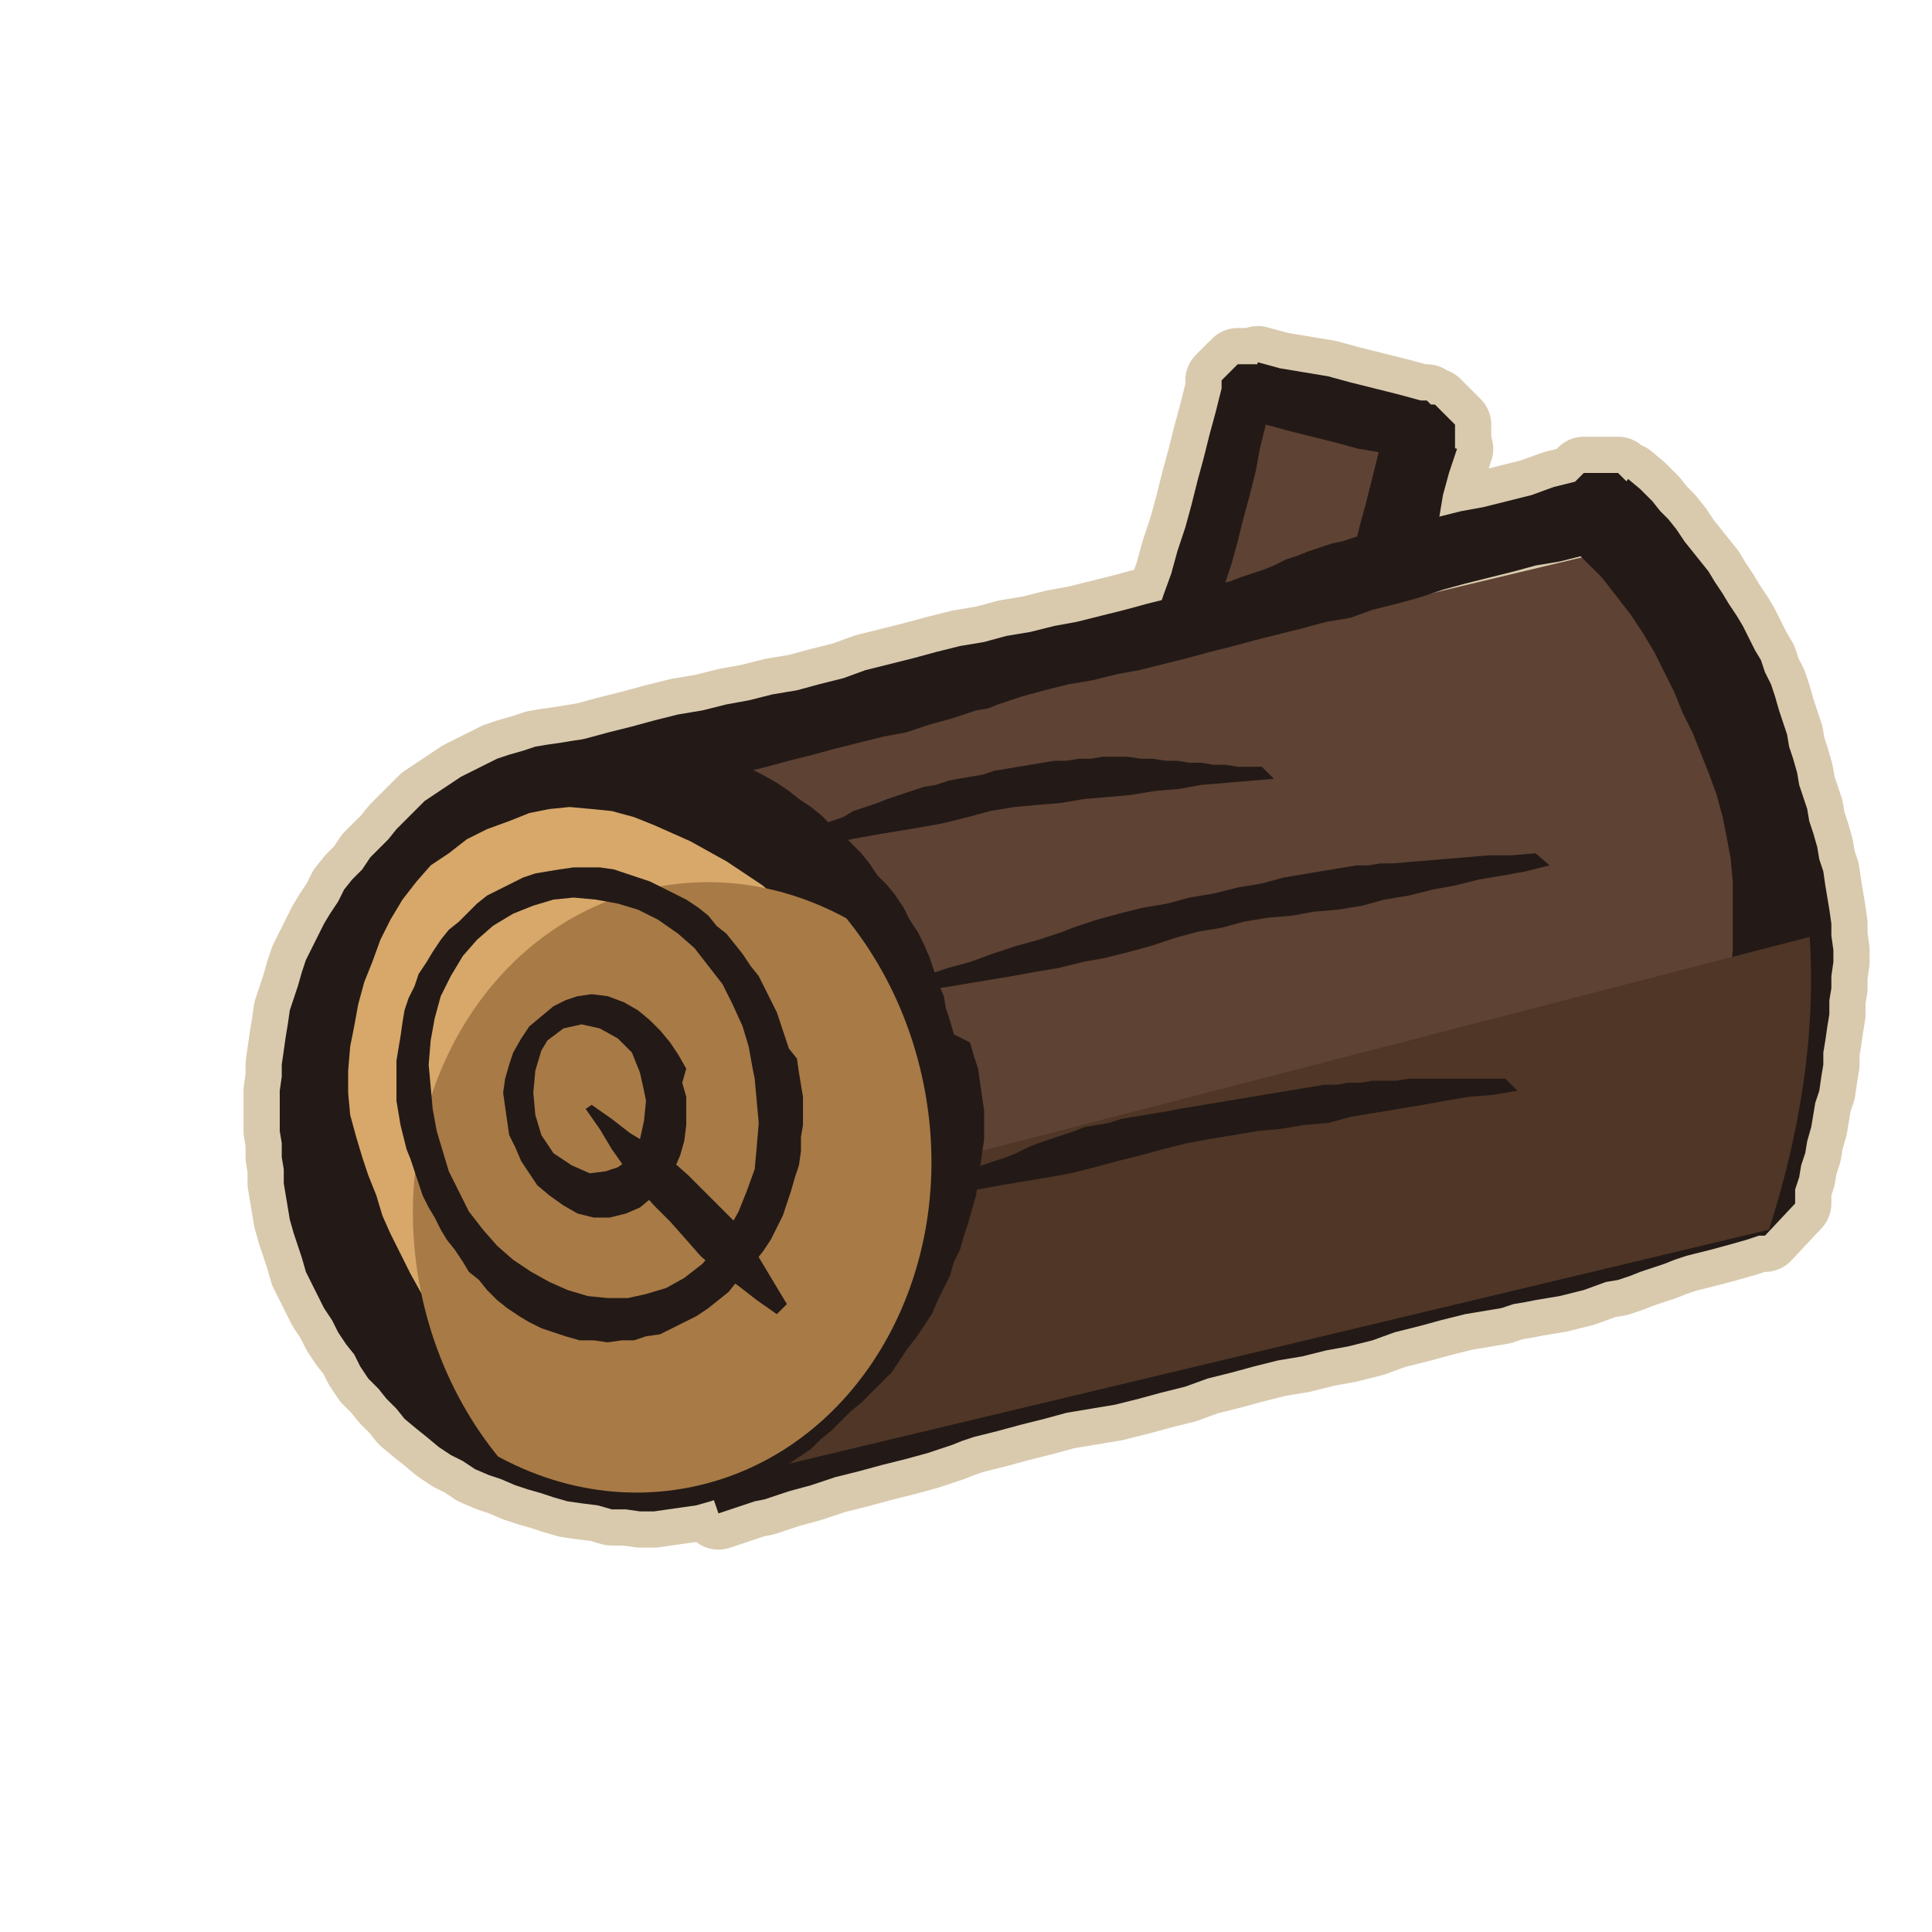
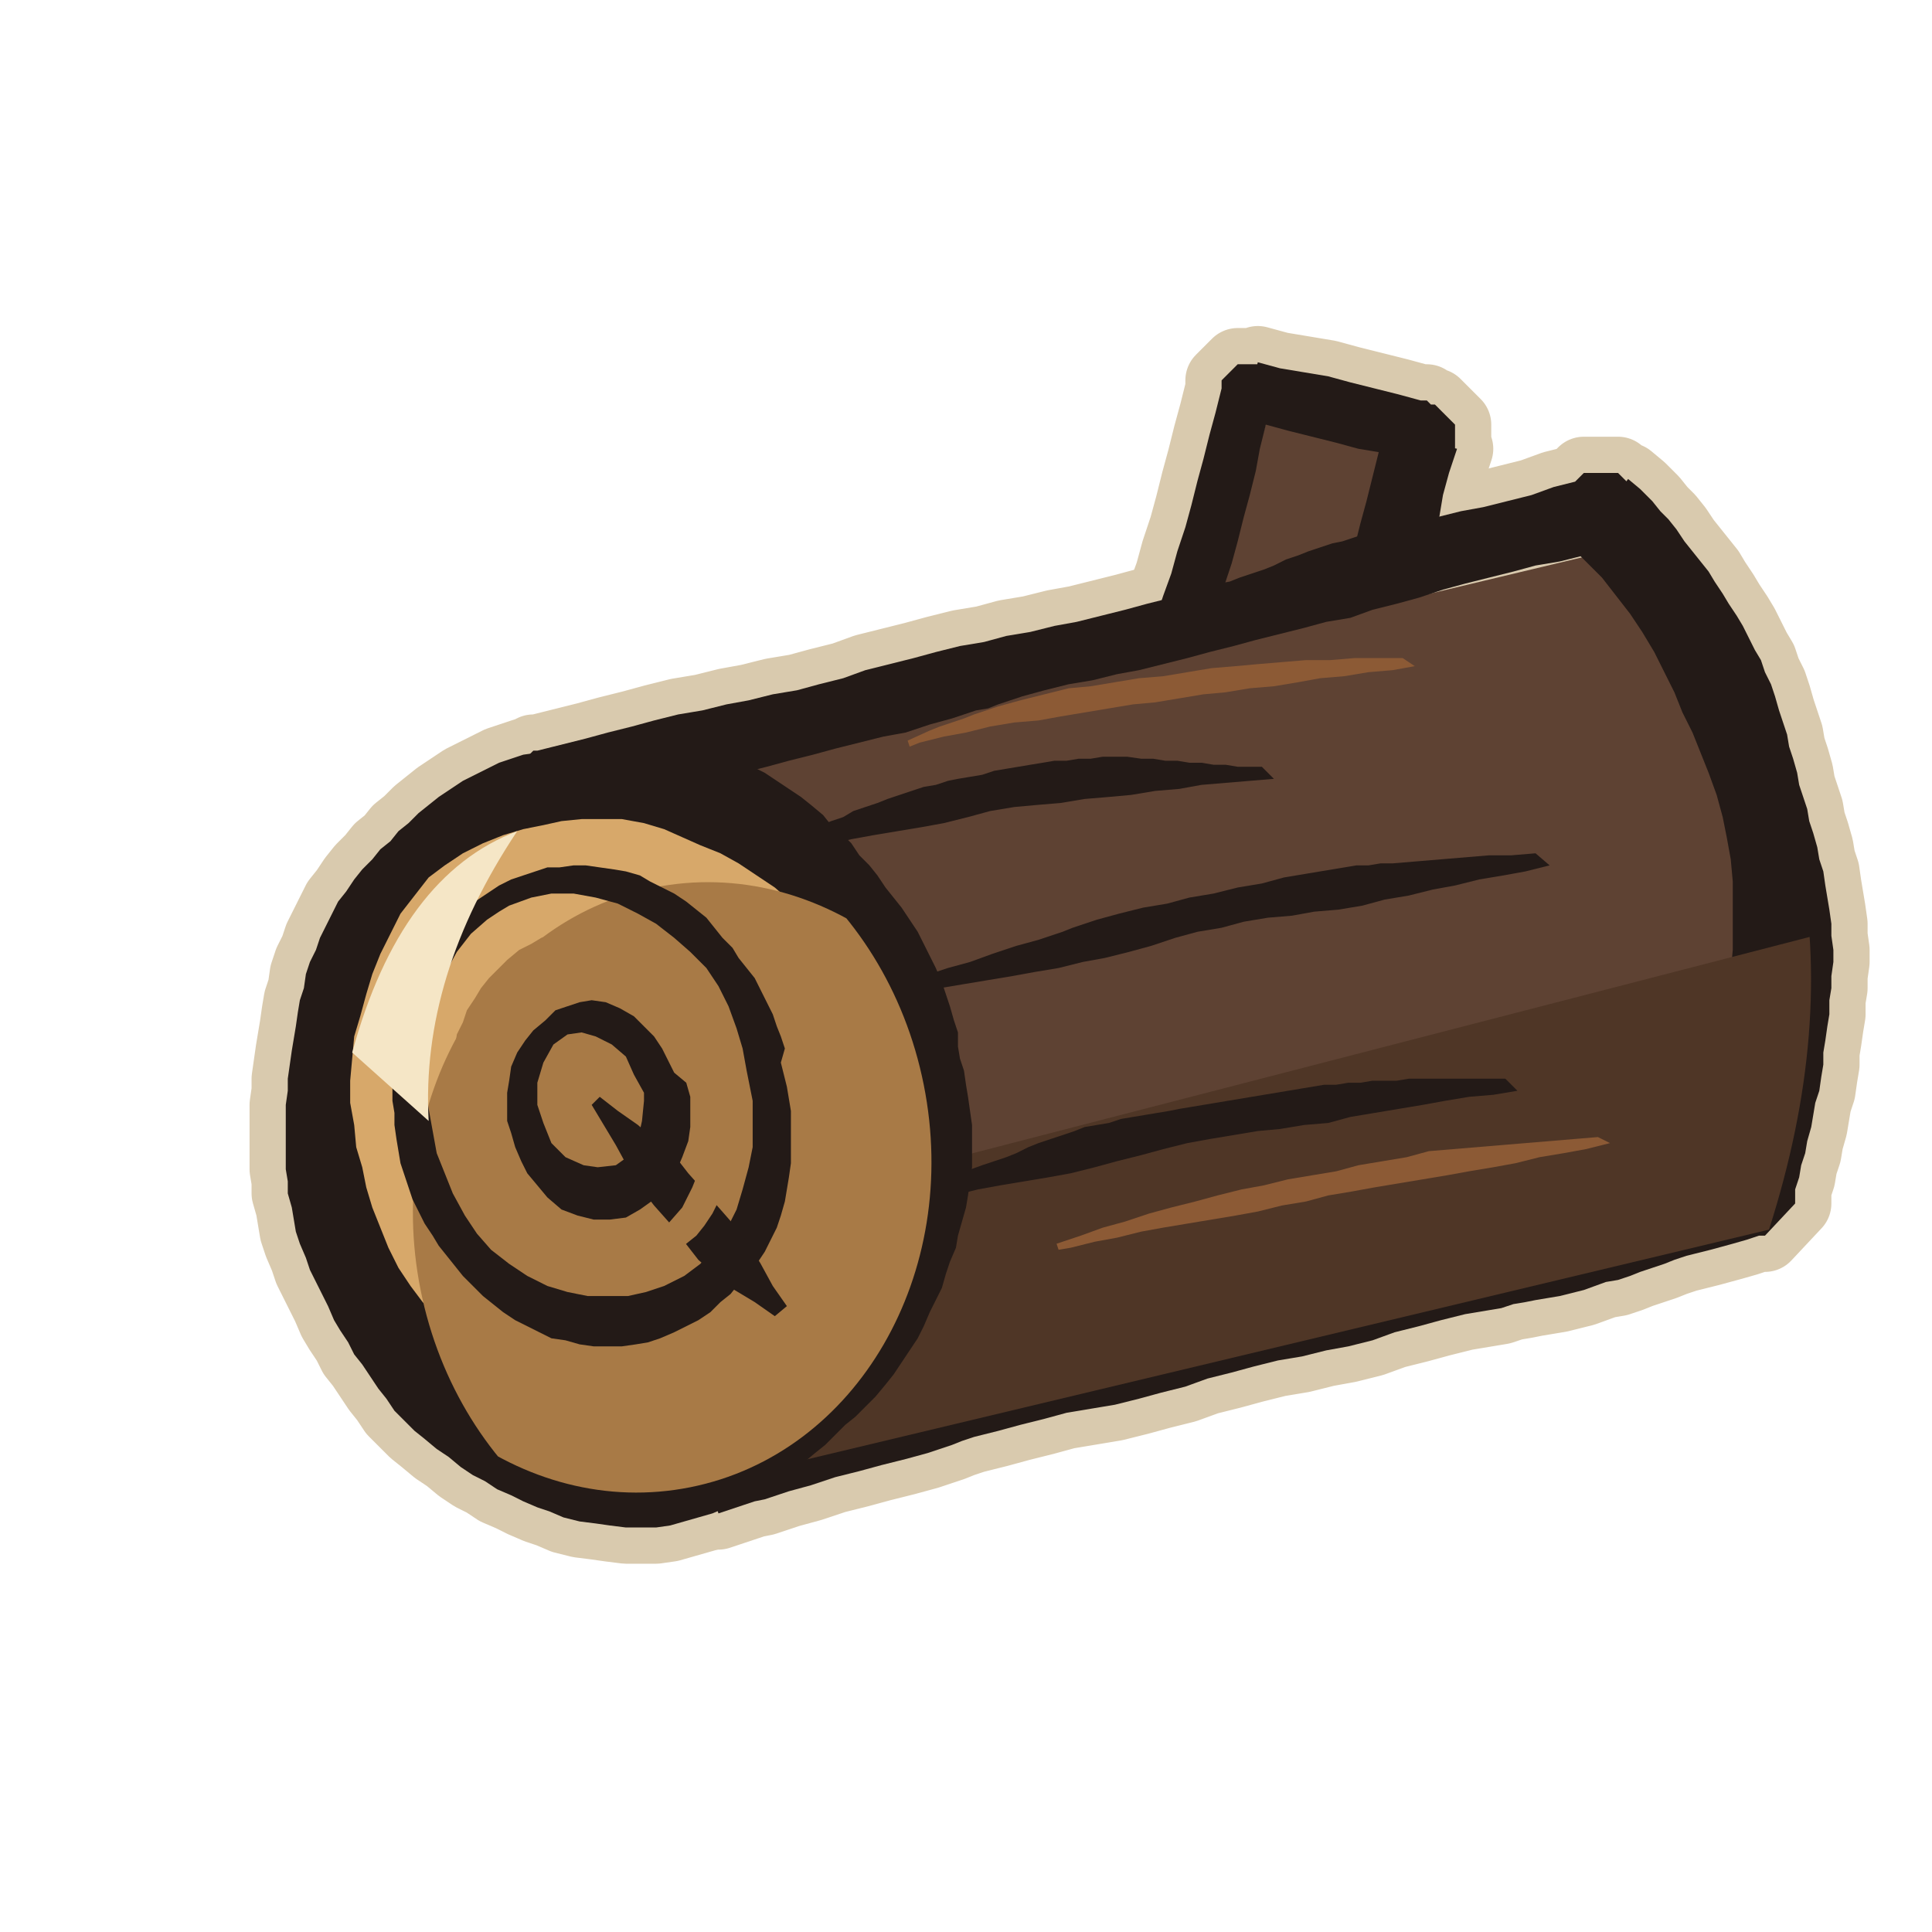
<svg xmlns="http://www.w3.org/2000/svg" viewBox="0 0 96 96">
  <defs>
    <clipPath id="v-buche-c-ecorce">
      <path transform="matrix(1 -0.2 0.2 1 -5.3 11.1)" d="M26 34 L80 32 Q90 48 80 66 L26 68 Z" fill="#5E4233" />
    </clipPath>
    <clipPath id="v-buche-c-bout">
      <ellipse transform="matrix(1 -0.2 0.2 1 -5.3 11.1)" cx="26" cy="51" rx="15" ry="17" fill="#D7A86A" />
    </clipPath>
  </defs>
  <use href="#v-buche-d" fill="none" stroke="#D9CAAE" stroke-width="3.6" stroke-linejoin="round" />
  <g id="v-buche-d">
    <path transform="matrix(1 -0.2 0.2 1 -5.3 11.1)" d="M58 34 L64 22 L72 26 L66 38 Z" fill="#5E4233" />
    <path fill="#231A17" d="M59.9 32.9L59.1 33.7L57.9 33.7L57.1 32.9L57.1 31.7L57.9 30.9L59.1 30.9L59.9 31.7ZM57.1 31.9L57.4 30.8L57.8 29.6L58.2 28.5L58.5 27.4L58.9 26.2L59.2 25.1L59.5 23.9L59.8 22.8L60.1 21.6L60.4 20.5L60.7 19.3L63.1 19.9L62.9 21.1L62.6 22.3L62.4 23.4L62.1 24.6L61.8 25.7L61.5 26.9L61.2 28L60.8 29.2L60.5 30.3L60.2 31.5L60 32.7ZM62.9 20.1L62.3 20.7L61.4 20.7L60.8 20.1L60.8 19.3L61.4 18.7L62.2 18.7L62.8 19.3ZM61.3 18.7L62.7 20.4L62.4 20.6ZM63.4 20L62.7 20.8L61.5 20.8L60.7 20L60.7 18.9L61.5 18.1L62.6 18.1L63.4 18.9ZM62.5 18L63.6 18.3L64.8 18.5L66 18.7L67.1 19L68.3 19.3L69.5 19.6L70.6 19.9L69.9 22.8L68.7 22.5L67.5 22.3L66.4 22L65.2 21.7L64 21.4L62.9 21.1L61.7 20.9ZM71.8 22L70.9 22.9L69.7 22.9L68.8 22L68.8 20.8L69.7 19.9L70.9 19.9L71.8 20.8ZM71.7 20.6L69.1 22.6L68.9 22.2ZM72.3 22.6L71.3 23.6L69.8 23.6L68.8 22.6L68.8 21.1L69.8 20.1L71.3 20.1L72.3 21.1ZM72.4 22.3L72 23.5L71.7 24.6L71.5 25.8L71.2 27L71 28.1L70.8 29.3L70.6 30.5L70.3 31.7L70.1 32.8L69.8 34L69.5 35.1L65.2 34L65.6 32.9L65.9 31.7L66.2 30.6L66.6 29.4L66.9 28.3L67.3 27.2L67.6 26L67.9 24.9L68.2 23.7L68.5 22.5L68.7 21.4ZM69.2 35.6L67.9 36.9L66.2 36.9L64.9 35.6L64.9 33.9L66.2 32.7L67.9 32.6L69.2 33.9ZM66.5 37L65.3 36.7L64.2 36.4L63 36L61.9 35.7L60.7 35.4L59.6 35L58.4 34.7L59.1 29.9L60.2 30.2L61.4 30.5L62.5 30.8L63.7 31.2L64.8 31.6L65.9 32L67.1 32.4L67.6 32.5Z" />
    <path transform="matrix(1 -0.2 0.2 1 -5.3 11.1)" d="M26 34 L80 32 Q90 48 80 66 L26 68 Z" fill="#5E4233" />
    <path fill="#231A17" d="M28.9 39.8L27.9 40.8L26.5 40.8L25.5 39.8L25.4 38.4L26.5 37.3L27.9 37.3L28.9 38.4ZM26.7 37.3L27.9 37L29.1 36.7L30.2 36.4L31.4 36.1L32.5 35.8L33.7 35.5L34.9 35.3L36.1 35L37.2 34.8L38.4 34.5L39.6 34.3L40.7 34L41.9 33.7L43 33.3L44.2 33L45.4 32.7L46.5 32.4L47.7 32.1L48.9 31.9L50 31.6L51.2 31.4L52.4 31.1L53.5 30.9L54.7 30.6L55.9 30.3L57 30L58.2 29.7L59.3 29.4L60.5 29L61.1 28.9L61.6 28.7L62.2 28.5L62.8 28.3L63.3 28.1L63.9 27.8L64.5 27.6L65 27.4L65.6 27.2L66.2 27L66.7 26.9L67.9 26.5L69.1 26.2L70.2 26L71.4 25.7L72.6 25.4L73.7 25.2L74.9 24.9L76.1 24.6L77.2 24.2L78.4 23.9L79.8 27.3L78.7 27.6L77.5 27.9L76.3 28.1L75.2 28.4L74 28.7L72.8 29L71.7 29.3L70.5 29.7L69.4 30L68.2 30.3L67.1 30.7L65.9 30.9L64.8 31.2L63.6 31.5L62.4 31.8L61.3 32.1L60.1 32.4L59 32.7L57.8 33L56.6 33.3L55.5 33.5L54.3 33.8L53.1 34L51.9 34.3L50.8 34.6L49.6 35L49.1 35.2L48.5 35.3L47.9 35.5L47.3 35.7L46.2 36L45 36.4L43.9 36.6L42.7 36.9L41.5 37.2L40.4 37.5L39.2 37.8L38.1 38.1L36.9 38.4L35.8 38.7L34.6 39L33.4 39.4L32.3 39.7L31.1 40L30 40.3L28.8 40.6L27.7 40.9ZM81.6 26.4L80.4 27.7L78.7 27.7L77.5 26.5L77.5 24.7L78.7 23.5L80.4 23.5L81.6 24.7ZM80.9 23.8L81.5 24.3L82.1 24.9L82.5 25.4L82.9 25.8L83.3 26.3L83.7 26.9L84.1 27.4L84.5 27.9L84.9 28.4L85.2 28.9L85.6 29.5L85.9 30L86.3 30.6L86.6 31.1L86.9 31.7L87.2 32.3L87.5 32.8L87.7 33.4L88 34L88.2 34.6L88.4 35.3L88.6 35.9L88.8 36.5L88.9 37.1L89.1 37.7L89.3 38.4L89.4 39L89.6 39.6L89.8 40.2L89.9 40.8L90.1 41.4L90.3 42.1L90.4 42.7L90.6 43.3L90.7 44L90.8 44.6L90.9 45.2L91 45.9L91 46.5L91.1 47.2L91.1 47.8L91 48.5L91 49.1L90.9 49.7L90.9 50.4L90.8 51L90.7 51.7L90.6 52.3L90.6 52.9L90.5 53.5L90.4 54.2L90.2 54.8L90.1 55.4L90 56L89.8 56.7L89.7 57.3L89.5 57.9L89.4 58.5L89.2 59.1L89 59.7L83.9 58.1L84.1 57L84.4 55.9L84.7 54.9L85 53.8L85.3 52.7L85.6 51.6L85.8 50.5L85.9 49.4L86 48.3L86.1 47.2L86.1 46.1L86.1 45L86.1 43.8L86 42.7L85.8 41.6L85.6 40.6L85.3 39.5L84.9 38.4L84.5 37.4L84.1 36.4L83.6 35.4L83.2 34.4L82.7 33.4L82.2 32.4L81.6 31.4L81 30.5L80.3 29.6L79.6 28.7L78.8 27.9L78.3 27.4ZM89.2 59.8L87.7 61.4L85.5 61.4L84 59.8L83.9 57.7L85.5 56.1L87.6 56.1L89.2 57.6ZM87.4 61.4L86.8 61.6L86.1 61.8L85 62.1L83.8 62.4L83.2 62.6L82.7 62.8L82.1 63L81.5 63.2L81 63.4L80.4 63.6L79.8 63.7L78.7 64.1L77.5 64.4L76.3 64.6L75.8 64.7L75.2 64.8L74.6 65L74 65.1L72.8 65.3L71.6 65.6L70.5 65.9L69.3 66.2L68.2 66.6L67 66.9L65.9 67.1L64.7 67.4L63.5 67.6L62.3 67.9L61.2 68.2L60 68.5L58.9 68.9L57.7 69.2L56.6 69.5L55.4 69.8L54.2 70L53 70.2L51.9 70.5L50.7 70.8L49.6 71.1L48.4 71.4L47.8 71.6L47.3 71.8L46.7 72L46.1 72.2L45 72.5L43.8 72.8L42.7 73.1L41.5 73.4L40.3 73.8L39.2 74.1L38.6 74.3L38 74.5L37.5 74.6L36.9 74.8L35.7 75.2L33.6 69.1L34.8 68.8L36 68.6L36.5 68.5L37.1 68.4L37.7 68.3L38.9 68L40.1 67.8L41.2 67.5L42.4 67.3L43.6 67.1L44.2 66.9L44.8 66.8L45.4 66.7L46 66.6L46.5 66.5L47.1 66.4L48.3 66.1L49.5 65.9L50.6 65.5L51.2 65.3L51.8 65.1L52.3 65L52.9 64.8L54.1 64.5L55.2 64.2L56.4 63.9L57 63.8L57.6 63.7L58.2 63.7L58.8 63.6L59.4 63.5L60 63.4L60.6 63.2L61.7 63L62.9 62.7L64 62.3L64.6 62.1L65.2 61.9L65.7 61.7L66.3 61.5L66.9 61.3L67.4 61.1L68 60.9L68.6 60.8L69.1 60.6L69.7 60.4L70.3 60.2L70.9 60L71.4 59.8L72 59.6L72.5 59.4L73.1 59.2L73.7 58.9L74.2 58.7L74.8 58.6L75.4 58.4L76.5 58L77.7 57.8L78.3 57.7L78.9 57.6L79.5 57.5L80.1 57.4L80.7 57.3L81.3 57.2L81.8 57L83 56.8L84.2 56.5L85.3 56.2L85.7 56ZM36.5 73.1L35.2 74.4L33.4 74.4L32.1 73.1L32.1 71.3L33.4 70L35.2 70L36.5 71.3ZM32.3 73.4L31.9 72.6L31.7 71.6L31.5 70.5L31.5 69.9L31.4 69.3L31.3 68.7L31.2 68.1L31.2 67.5L31.1 66.9L31 66.3L30.9 65.7L30.9 65.1L30.7 63.9L30.5 62.7L30.2 61.5L30 60.4L29.8 59.2L29.6 58L29.4 56.8L29.1 55.7L28.9 54.5L28.6 53.3L28.3 52.2L28 51L27.7 49.8L27.5 48.7L27.3 47.5L27 46.3L26.8 45.1L26.6 44L26.3 42.8L26.1 42.2L25.9 41.6L25.7 41.1L25.5 40.5L25.4 39.9L25.2 39.3L29.4 38.4L29.2 39.1L29.4 40.3L29.5 40.9L29.7 42.1L29.9 43.2L30.1 44.4L30.4 45.6L30.7 46.7L31 47.9L31.3 49.1L31.6 50.2L31.9 51.4L32.2 52.6L32.5 53.7L32.8 54.9L33.1 56L33.3 57.2L33.6 58.4L33.9 59.6L34 60.7L34.1 61.3L34.2 61.9L34.3 62.5L34.4 63.1L34.5 63.7L34.7 64.9L34.9 66.1L35.2 67.2L35.5 68.4L35.8 69.6L36.1 70.7L36.3 71Z" />
    <g clip-path="url(#v-buche-c-ecorce)">
      <path transform="matrix(1 -0.2 0.2 1 -5.3 11.1)" d="M20 56 L92 52 L92 72 L20 72 Z" fill="#4F3626" />
    </g>
    <path fill="#231A17" d="M38 42.2L38.6 42L39.1 41.7L39.7 41.5L40.2 41.3L40.8 41L41.3 40.8L41.9 40.6L42.4 40.3L43 40.1L43.6 39.9L44.1 39.7L44.7 39.5L45.3 39.3L45.9 39.1L46.5 39L47.1 38.8L47.6 38.7L48.2 38.6L48.8 38.5L49.4 38.3L50 38.2L50.6 38.1L51.2 38L51.8 37.9L52.4 37.8L53 37.8L53.6 37.7L54.2 37.7L54.8 37.6L55.4 37.6L56 37.6L56.7 37.7L57.3 37.7L57.9 37.8L58.5 37.8L59.1 37.9L59.7 37.9L60.3 38L60.9 38L61.5 38.1L62.7 38.1L63.3 38.7L62.1 38.8L60.9 38.9L59.7 39L58.6 39.2L57.4 39.3L56.2 39.5L55.1 39.6L53.9 39.7L52.7 39.9L51.5 40L50.4 40.1L49.2 40.3L48.1 40.6L46.9 40.9L45.8 41.1L44.6 41.3L43.4 41.5L42.3 41.7L41.1 42L39.9 42.2L38.7 42.5L38.2 42.7ZM43.7 49.3L44.8 48.9L45.9 48.5L47.1 48.1L48.2 47.8L49.3 47.4L50.5 47L51.6 46.7L52.2 46.5L52.8 46.3L53.3 46.1L53.9 45.9L54.5 45.7L55.6 45.4L56.8 45.1L58 44.9L59.1 44.6L60.3 44.4L61.5 44.1L62.7 43.9L63.8 43.6L65 43.4L66.2 43.2L67.4 43L68 43L68.6 42.9L69.2 42.9L70.4 42.8L71.6 42.7L72.8 42.6L74 42.5L75.1 42.5L76.3 42.4L77 43L75.8 43.3L74.7 43.5L73.5 43.7L72.3 44L71.2 44.2L70 44.5L68.8 44.7L67.7 45L66.5 45.2L65.3 45.3L64.2 45.5L63 45.6L61.8 45.8L60.7 46.1L59.5 46.3L58.4 46.6L57.2 47L56.1 47.3L54.9 47.6L53.8 47.8L52.6 48.1L51.4 48.3L50.3 48.5L49.1 48.7L47.9 48.9L46.7 49.1L45.6 49.3L44.4 49.6L43.8 49.7ZM44.4 59.6L45.5 59.2L46.6 58.7L47.7 58.3L48.8 57.9L49.4 57.7L50 57.5L50.5 57.3L51.1 57L51.6 56.8L52.2 56.6L52.8 56.4L53.4 56.2L53.9 56L54.5 55.9L55.1 55.8L55.7 55.6L56.3 55.5L56.9 55.4L57.5 55.3L58.1 55.2L58.6 55.1L59.2 55L59.8 54.9L60.4 54.8L61 54.7L61.6 54.6L62.2 54.5L62.8 54.4L63.4 54.3L64 54.2L64.6 54.1L65.2 54L65.8 53.9L66.4 53.9L67 53.8L67.6 53.8L68.2 53.7L68.8 53.7L69.4 53.7L70 53.6L70.6 53.6L71.2 53.6L71.8 53.6L72.4 53.6L73 53.6L73.6 53.6L74.2 53.6L74.8 53.6L75.4 54.2L74.2 54.4L73 54.5L71.8 54.7L70.7 54.9L69.5 55.1L68.3 55.3L67.1 55.5L66 55.8L64.8 55.9L63.6 56.1L62.5 56.2L61.3 56.4L60.1 56.6L59 56.8L57.8 57.1L56.7 57.4L55.5 57.7L54.4 58L53.2 58.3L52.1 58.5L50.9 58.7L49.7 58.9L48.6 59.1L47.4 59.4L46.2 59.6L45.1 59.9L44.5 60Z" />
+     <g clip-path="url(#v-buche-c-ecorce)">
+       <path fill="#8C5A35" d="M45.1 36.8L46.2 36.3L46.7 36.1L47.3 35.9L47.9 35.7L48.4 35.5L49.6 35.1L50.7 34.8L51.9 34.5L53.1 34.2L54.2 34.1L55.4 33.9L56.6 33.7L57.8 33.6L59 33.4L60.2 33.2L61.4 33.1L62.5 33L63.7 32.9L64.9 32.8L66.1 32.8L67.3 32.7L68.5 32.7L69.7 32.7L70.3 33.1L69.2 33.3L68 33.4L66.8 33.6L65.6 33.7L64.5 33.9L63.3 34.1L62.1 34.2L60.9 34.4L59.8 34.5L58.6 34.7L57.4 34.9L56.3 35L55.1 35.2L53.9 35.4L52.7 35.6L51.6 35.8L50.4 35.9L49.2 36.1L48 36.4L46.9 36.6L45.7 36.9L45.2 37.1ZM52.5 61.8L53.7 61.4L54.8 61L55.9 60.7L57.1 60.3L58.2 60L59.4 59.7L60.5 59.4L61.7 59.1L62.8 58.9L64 58.6L65.2 58.4L66.4 58.2L67.5 57.9L68.7 57.7L69.9 57.5L71 57.2L72.2 57.1L73.4 57L74.6 56.9L75.8 56.8L77 56.7L78.2 56.6L79.4 56.5L80 56.8L78.8 57.1L77.7 57.3L76.5 57.5L75.3 57.8L74.2 58L73 58.2L71.9 58.4L70.7 58.6L69.5 58.8L68.3 59L67.2 59.2L66 59.4L64.9 59.7L63.7 59.9L62.5 60.2L61.4 60.4L60.2 60.6L59 60.8L57.8 61L56.7 61.2L55.5 61.5L54.4 61.7L53.2 62L52.6 62.1Z" />
+     </g>
    <ellipse transform="matrix(1 -0.2 0.2 1 -5.3 11.1)" cx="26" cy="51" rx="15" ry="17" fill="#D7A86A" />
-     <path fill="#231A17" d="M48.2 51.8L48.4 52.5L48.6 53.1L48.7 53.8L48.8 54.5L48.9 55.2L48.9 55.9L48.9 56.6L48.8 57.3L48.7 58L48.6 58.7L48.5 59.4L48.3 60.1L48.1 60.8L47.9 61.4L47.7 62.1L47.4 62.7L47.2 63.4L46.9 64L46.6 64.6L46.3 65.3L45.9 65.9L45.5 66.5L45.1 67L44.7 67.6L44.3 68.2L43.8 68.7L43.3 69.2L42.8 69.7L42.3 70.1L41.8 70.6L41.3 71.1L40.8 71.5L40.3 72L39.7 72.4L39.1 72.8L38.5 73.2L37.8 73.6L37.2 73.9L36.6 74.2L35.9 74.4L35.3 74.6L34.6 74.8L33.9 74.9L33.2 75L32.5 75.1L31.8 75.1L31.1 75L30.4 75L29.7 74.8L28.9 74.7L28.2 74.6L27.5 74.4L26.9 74.2L26.2 74L25.6 73.8L24.9 73.5L24.3 73.3L23.6 73L23 72.6L22.4 72.3L21.8 71.9L21.2 71.4L20.7 71L20.1 70.5L19.7 70L19.2 69.5L18.8 69L18.3 68.5L17.9 67.9L17.6 67.3L17.2 66.8L16.8 66.2L16.5 65.6L16.1 65L15.8 64.4L15.5 63.8L15.2 63.2L15 62.5L14.8 61.9L14.6 61.3L14.4 60.6L14.3 60L14.2 59.4L14.1 58.8L14.1 58.1L14 57.5L14 56.8L13.9 56.2L13.9 55.5L13.9 54.9L13.9 54.2L14 53.5L14 52.9L14.1 52.2L14.2 51.5L14.3 50.9L14.4 50.2L14.6 49.6L14.8 49L15 48.3L15.2 47.7L15.5 47.1L15.8 46.5L16.1 45.9L16.4 45.4L16.8 44.8L17.1 44.2L17.5 43.7L18 43.2L18.4 42.6L18.8 42.2L19.3 41.7L19.7 41.2L20.2 40.7L20.6 40.3L21.1 39.8L21.7 39.4L22.3 39L22.9 38.6L23.5 38.3L24.1 38L24.7 37.7L25.3 37.5L26 37.3L26.6 37.1L27.2 37L27.9 36.9L28.5 36.8L29.2 36.7L29.9 36.7L30.6 36.7L31.3 36.7L32 36.7L32.7 36.8L33.4 36.9L34.1 37L34.8 37.2L35.4 37.4L36.1 37.6L36.7 37.9L37.3 38.2L37.9 38.5L38.6 38.9L39.2 39.3L39.7 39.7L40.3 40.1L40.8 40.5L41.3 41L41.8 41.4L42.3 41.9L42.8 42.4L43.2 42.9L43.6 43.5L44.1 44L44.5 44.5L44.9 45.1L45.2 45.7L45.6 46.3L45.9 46.9L46.2 47.6L46.4 48.2L46.6 48.8L46.9 49.5L47 50.1L47.2 50.7L47.4 51.4L48.2 51.8L43 52.9L42.8 52L42.5 51L42.1 50L41.7 49L41.2 48L40.7 47.1L40.1 46.2L39.4 45.4L38.7 44.7L37.9 44L37 43.4L36.1 42.8L35.2 42.3L34.3 41.8L33.4 41.4L32.5 41L31.5 40.6L30.4 40.3L29.4 40.2L28.3 40.1L27.3 40.2L26.3 40.4L25.3 40.8L24.2 41.2L23.2 41.7L22.3 42.4L21.4 43L20.7 43.8L20 44.7L19.4 45.7L18.9 46.7L18.5 47.8L18.1 48.8L17.8 49.9L17.6 51L17.4 52L17.3 53.2L17.3 54.3L17.4 55.4L17.7 56.5L18 57.5L18.3 58.4L18.7 59.4L19 60.4L19.4 61.3L19.9 62.3L20.4 63.3L20.9 64.2L21.5 65L22.2 65.8L23 66.5L23.9 67.1L24.7 67.6L25.6 68.2L26.5 68.6L27.4 68.9L28.3 69.2L29.3 69.4L30.3 69.4L31.2 69.4L32.2 69.4L33.1 69.3L33.9 69.2L34.8 69.1L35.8 68.9L36.7 68.6L37.7 68.1L38.5 67.6L39.3 67L40 66.3L40.6 65.4L41.2 64.5L41.7 63.6L42.2 62.7L42.6 61.7L42.9 60.7L43.1 59.7L43.3 58.7L43.3 57.6L43.3 56.5L43.3 55.5L43.2 54.4L43.1 53.4L43 52.9Z" />
+     <path fill="#231A17" d="M47.6 52L47.7 52.6L47.9 53.2L48 53.9L48.1 54.5L48.2 55.2L48.3 55.9L48.3 56.6L48.3 57.3L48.3 58L48.2 58.7L48.1 59.4L48 60L47.8 60.7L47.6 61.4L47.5 62L47.2 62.7L47 63.3L46.8 64L46.5 64.6L46.2 65.2L45.9 65.9L45.6 66.5L45.2 67.1L44.8 67.7L44.4 68.3L44 68.8L43.5 69.4L43 69.9L42.5 70.4L42 70.8L41.5 71.3L41 71.8L40.5 72.2L39.9 72.7L39.3 73.1L38.6 73.5L38 73.9L37.4 74.3L36.7 74.6L36.1 74.9L35.4 75.2L34.7 75.4L34 75.6L33.3 75.8L32.6 75.9L31.9 75.9L31.1 75.9L30.3 75.8L29.6 75.7L28.8 75.6L28 75.4L27.3 75.1L26.7 74.9L26 74.6L25.4 74.3L24.7 74L24.1 73.6L23.5 73.3L22.9 72.9L22.3 72.4L21.7 72L21.1 71.5L20.6 71.1L20.1 70.6L19.6 70.1L19.2 69.5L18.8 69L18.4 68.4L18 67.8L17.6 67.3L17.3 66.7L16.9 66.1L16.6 65.6L16.3 64.9L16 64.3L15.7 63.7L15.4 63.1L15.2 62.5L14.9 61.8L14.7 61.2L14.6 60.6L14.5 60L14.3 59.3L14.3 58.7L14.2 58.1L14.2 57.5L14.2 56.8L14.2 56.2L14.2 55.5L14.2 54.9L14.3 54.2L14.3 53.6L14.4 52.9L14.5 52.2L14.6 51.6L14.7 51L14.8 50.3L14.9 49.7L15.1 49.1L15.2 48.4L15.4 47.8L15.7 47.2L15.9 46.6L16.2 46L16.5 45.4L16.8 44.8L17.2 44.3L17.6 43.7L18 43.2L18.5 42.7L18.9 42.2L19.4 41.8L19.8 41.3L20.3 40.9L20.8 40.4L21.3 40L21.8 39.6L22.4 39.2L23 38.8L23.6 38.5L24.2 38.2L24.8 37.9L25.4 37.7L26 37.5L26.7 37.4L27.3 37.2L27.9 37.1L28.6 37L29.2 36.9L29.9 36.9L30.6 36.8L31.3 36.8L32 36.9L32.7 36.9L33.4 37L34.1 37.1L34.8 37.2L35.4 37.4L36.1 37.6L36.7 37.8L37.4 38.1L38 38.4L38.6 38.8L39.2 39.2L39.8 39.6L40.3 40L40.9 40.5L41.3 41L41.8 41.4L42.3 41.9L42.7 42.5L43.2 43L43.6 43.5L44 44.1L44.4 44.6L44.8 45.1L45.2 45.7L45.6 46.3L45.9 46.9L46.2 47.5L46.5 48.1L46.8 48.8L47 49.4L47.2 50L47.4 50.7L47.6 51.3L47.6 52L43.1 52.9L43.5 52.3L43.2 51.3L42.8 50.3L42.4 49.3L41.9 48.3L41.3 47.3L40.7 46.4L40 45.6L39.3 44.8L38.5 44.1L37.6 43.5L36.7 42.9L35.8 42.4L34.8 42L33.9 41.6L33 41.2L32 40.9L30.9 40.7L29.9 40.7L28.9 40.7L27.9 40.8L27 41L26 41.2L25 41.5L24 41.9L23 42.4L22.1 43L21.3 43.6L20.6 44.5L19.9 45.4L19.4 46.4L18.9 47.4L18.5 48.4L18.2 49.4L17.9 50.5L17.6 51.5L17.5 52.6L17.4 53.7L17.4 54.8L17.6 55.9L17.7 57L18 58L18.2 59L18.5 60L18.9 61L19.3 62L19.8 63L20.4 63.9L21 64.7L21.8 65.5L22.5 66.2L23.3 66.9L24.1 67.5L25 68.1L25.9 68.7L26.8 69.1L27.8 69.4L28.7 69.6L29.7 69.6L30.7 69.6L31.7 69.6L32.6 69.4L33.5 69.3L34.4 69.2L35.3 69L36.2 68.7L37.1 68.3L38.1 67.8L38.9 67.3L39.6 66.6L40.3 65.9L41 65L41.6 64.1L42.1 63.2L42.5 62.3L42.8 61.3L43 60.2L43.1 59.2L43.2 58.1L43.2 57.1L43.2 56L43.2 55L43.2 53.9L43.1 52.9Z" />
    <g clip-path="url(#v-buche-c-bout)">
      <ellipse transform="matrix(1 -0.2 0.2 1 -5.3 11.1)" cx="30" cy="56" rx="15" ry="17" fill="#A87A46" />
    </g>
-     <path fill="#231A17" d="M39.6 52.6L39.7 53.3L39.8 53.9L39.9 54.5L39.9 55.2L39.9 55.9L39.8 56.5L39.8 57.2L39.7 57.9L39.5 58.5L39.3 59.2L39.1 59.8L38.9 60.4L38.6 61L38.3 61.6L37.9 62.2L37.5 62.7L37.1 63.3L36.6 63.7L36.2 64.2L35.7 64.6L35.2 65L34.6 65.4L34 65.7L33.4 66L32.8 66.3L32.1 66.4L31.5 66.6L30.9 66.6L30.2 66.7L29.5 66.6L28.8 66.6L28.1 66.4L27.5 66.2L26.9 66L26.3 65.7L25.8 65.4L25.2 65L24.7 64.6L24.2 64.1L23.8 63.6L23.3 63.2L23 62.7L22.6 62.1L22.2 61.6L21.9 61.1L21.6 60.5L21.3 60L21 59.4L20.8 58.8L20.6 58.2L20.4 57.6L20.2 57.1L19.9 55.9L19.8 55.3L19.7 54.7L19.7 54L19.7 53.4L19.7 52.7L19.8 52.1L19.9 51.5L20 50.8L20.1 50.2L20.3 49.6L20.6 49L20.8 48.4L21.2 47.8L21.5 47.3L21.9 46.7L22.3 46.2L22.8 45.8L23.2 45.4L23.7 44.9L24.2 44.5L24.8 44.2L25.4 43.9L26 43.6L26.6 43.4L27.2 43.3L27.8 43.2L28.5 43.1L29.1 43.1L29.8 43.1L30.5 43.2L31.1 43.4L31.7 43.6L32.3 43.8L32.9 44.1L33.5 44.4L34.1 44.7L34.7 45.1L35.2 45.5L35.6 46L36.1 46.4L36.5 46.9L36.9 47.4L37.3 48L37.7 48.5L38 49.1L38.3 49.7L38.6 50.3L38.8 50.9L39 51.5L39.2 52.1L39.6 52.6L37.4 53.1L37.2 52L36.9 51L36.4 49.9L35.9 48.9L35.2 48L34.5 47.1L33.7 46.4L32.7 45.7L31.7 45.2L30.7 44.9L29.6 44.7L28.5 44.6L27.5 44.7L26.5 45L25.5 45.4L24.5 46L23.7 46.7L23 47.5L22.4 48.5L21.9 49.5L21.6 50.6L21.4 51.7L21.3 52.9L21.4 54L21.5 55.1L21.7 56.2L22 57.2L22.3 58.2L22.8 59.2L23.3 60.2L24 61.1L24.7 61.9L25.5 62.6L26.4 63.2L27.3 63.7L28.2 64.1L29.2 64.4L30.2 64.5L31.2 64.5L32.1 64.3L33.1 64L34 63.5L34.9 62.8L35.6 62L36.2 61.1L36.7 60.2L37.1 59.2L37.5 58.1L37.6 57L37.7 55.8L37.6 54.7L37.5 53.6L37.4 53.1Z" />
-     <path fill="#231A17" d="M33.9 53.8L34.1 54.5L34.1 55.2L34.1 55.9L34 56.7L33.8 57.4L33.5 58.1L33 58.8L32.4 59.5L31.8 60L31.1 60.3L30.3 60.5L29.5 60.5L28.7 60.3L28 59.9L27.3 59.4L26.7 58.9L26.3 58.3L25.9 57.7L25.6 57L25.3 56.4L25.2 55.7L25.1 55L25 54.3L25.1 53.6L25.3 52.9L25.5 52.3L25.9 51.6L26.3 51L26.9 50.5L27.5 50L28.1 49.7L28.7 49.5L29.4 49.4L30.2 49.5L31 49.8L31.7 50.2L32.3 50.7L32.8 51.2L33.3 51.8L33.7 52.4L34.1 53.1L33.9 53.8L32 54.2L31.8 53.3L31.4 52.3L30.7 51.6L29.8 51.1L28.9 50.9L28 51.1L27.2 51.7L26.9 52.2L26.6 53.2L26.5 54.3L26.6 55.4L26.9 56.4L27.5 57.3L28.4 57.9L29.3 58.3L30.1 58.2L30.7 58L31.4 57.5L31.8 56.6L32 55.7L32.1 54.7L32 54.2Z" />
-     <path fill="#231A17" d="M29.4 54.9L30.4 55.6L31.3 56.3L32.3 56.9L33.3 57.6L34.2 58.4L35 59.2L35.8 60L36.6 60.8L37.3 61.8L37.9 62.8L38.5 63.8L39.1 64.8L38.6 65.3L37.6 64.6L36.7 63.9L35.7 63.2L34.8 62.4L34.1 61.6L33.3 60.7L32.5 59.9L31.7 59L31.1 58.1L30.4 57.1L29.8 56.1L29.1 55.1Z" />
+     <path fill="#231A17" d="M38.8 52.8L39.1 54L39.2 54.6L39.3 55.2L39.3 55.9L39.3 56.5L39.3 57.2L39.3 57.8L39.2 58.5L39.1 59.1L39 59.7L38.8 60.4L38.6 61L38.3 61.6L38 62.2L37.6 62.8L37.2 63.3L36.7 63.8L36.3 64.3L35.8 64.7L35.3 65.2L34.7 65.6L34.1 65.9L33.5 66.2L32.8 66.5L32.2 66.7L31.6 66.8L30.9 66.9L30.2 66.9L29.5 66.9L28.8 66.8L28.1 66.6L27.4 66.5L26.8 66.2L26.2 65.9L25.6 65.6L25 65.2L24.5 64.8L24 64.4L23.5 63.9L23 63.4L22.6 62.9L22.2 62.4L21.8 61.9L21.5 61.4L21.1 60.8L20.8 60.2L20.5 59.6L20.3 59L20.1 58.4L19.9 57.8L19.8 57.2L19.7 56.6L19.6 55.9L19.6 55.3L19.5 54.7L19.5 54L19.6 53.4L19.6 52.7L19.7 52.1L19.8 51.4L19.9 50.8L20.1 50.2L20.3 49.6L20.5 49L20.8 48.4L21.1 47.8L21.4 47.2L21.8 46.7L22.2 46.2L22.7 45.7L23.1 45.2L23.6 44.8L24.2 44.4L24.8 44L25.4 43.7L26 43.5L26.6 43.3L27.2 43.1L27.8 43.1L28.5 43L29.1 43L29.8 43.1L30.5 43.2L31.1 43.3L31.8 43.5L32.3 43.8L32.9 44.1L33.5 44.4L34.1 44.8L34.6 45.2L35.1 45.6L35.5 46.1L35.9 46.6L36.4 47.1L36.7 47.6L37.1 48.1L37.5 48.6L37.8 49.2L38.1 49.8L38.4 50.4L38.6 51L38.8 51.5L39 52.1L38.8 52.8L37.1 53.2L36.9 52.1L36.6 51.1L36.2 50L35.7 49L35.1 48.1L34.3 47.3L33.5 46.6L32.6 45.9L31.7 45.4L30.7 44.9L29.6 44.6L28.5 44.4L27.4 44.4L26.4 44.6L25.3 45L24.8 45.3L24.2 45.7L23.4 46.4L22.7 47.3L22.1 48.4L21.7 49.4L21.4 50.6L21.2 51.7L21.1 52.8L21.1 54L21.3 55.1L21.5 56.2L21.7 57.3L22.1 58.3L22.5 59.3L23.1 60.4L23.7 61.3L24.4 62.1L25.3 62.8L26.2 63.4L27.2 63.9L28.2 64.2L29.2 64.4L30.2 64.4L31.2 64.4L32.1 64.2L33 63.9L34 63.4L34.8 62.8L35.5 62L36.1 61.1L36.6 60.1L36.9 59.1L37.2 58L37.4 57L37.4 55.8L37.4 54.7L37.2 53.7L37.1 53.2Z" />
+     <path fill="#231A17" d="M34.1 53.8L34.3 54.5L34.3 55.2L34.3 56L34.2 56.7L33.9 57.5L33.6 58.2L33.1 58.9L32.5 59.6L31.8 60.1L31.1 60.5L30.3 60.6L29.5 60.6L28.7 60.4L27.9 60.1L27.2 59.5L26.7 58.9L26.2 58.3L25.9 57.7L25.6 57L25.4 56.3L25.2 55.7L25.2 55L25.2 54.3L25.3 53.7L25.4 53L25.7 52.3L26.1 51.7L26.5 51.2L27.1 50.7L27.6 50.2L28.2 50L28.8 49.8L29.4 49.7L30.1 49.8L30.8 50.1L31.5 50.5L32 51L32.5 51.5L32.9 52.1L33.2 52.7L33.5 53.3L34.1 53.8L32 54.3L31.5 53.4L31.1 52.5L30.4 51.9L29.6 51.5L28.9 51.3L28.2 51.4L27.5 51.9L27 52.8L26.7 53.8L26.7 54.9L27 55.8L27.4 56.8L28.1 57.5L29 57.9L29.7 58L30.6 57.9L31.3 57.4L31.7 56.6L31.9 55.7L32 54.7L32 54.3Z" />
+     <path fill="#231A17" d="M29.8 54.5L30.7 55.2L31.7 55.9L32.6 56.7L33.5 57.4L34.2 58.3L35 59.2L35.8 60.1L36.5 60.9L37.2 61.8L37.8 62.8L38.4 63.9L39.1 64.9L38.5 65.4L37.5 64.7L36.5 64.1L35.6 63.4L34.7 62.6L34 61.7L33.3 60.8L32.5 59.9L31.8 59L31.2 58L30.6 56.9L30 55.9L29.4 54.9Z" />
+     <g clip-path="url(#v-buche-c-bout)">
+       <path fill="#A87A46" d="M36.2 53.4L36.3 53.9L36.4 54.6L36.5 55.2L36.5 55.8L36.5 56.5L36.4 57.1L36.3 57.8L36.2 58.4L36 59.1L35.7 59.7L35.4 60.3L35 60.9L34.6 61.4L34.1 61.8L33.6 62.3L33.1 62.7L32.4 63.1L31.8 63.3L31.2 63.5L30.5 63.6L29.8 63.6L29.1 63.5L28.4 63.3L27.8 63.1L27.2 62.8L26.6 62.5L26.1 62L25.6 61.6L25.1 61.1L24.7 60.6L24.3 60.1L23.9 59.5L23.6 58.9L23.3 58.3L23 57.8L22.8 57.2L22.6 56.6L22.5 56L22.4 55.3L22.3 54.7L22.3 54.1L22.4 53.4L22.4 52.7L22.6 52.1L22.7 51.4L23 50.8L23.2 50.2L23.6 49.6L23.9 49.1L24.3 48.6L24.8 48.1L25.2 47.7L25.8 47.2L26.4 46.9L26.9 46.6L27.6 46.4L28.2 46.2L28.8 46.1L29.5 46.1L30.2 46.2L30.9 46.4L31.5 46.6L32.1 46.9L32.7 47.2L33.3 47.6L33.8 48.1L34.3 48.6L34.7 49.1L35.1 49.6L35.5 50.2L35.8 50.8L36.1 51.4L36.4 52L36.5 52.6L36.2 53.4L34.8 53.7L35.3 53L34.9 51.9L34.4 50.8L34.1 50.3L33.8 49.8L33 48.9L32 48.2L31 47.7L30 47.4L28.8 47.3L27.8 47.4L26.8 47.7L25.7 48.3L25 49.1L24.3 50.1L23.9 51.2L23.7 52.3L23.6 53.5L23.6 54.6L23.8 55.7L24.1 56.8L24.5 57.8L25.1 58.8L25.7 59.7L26.6 60.5L27.5 61.1L28.4 61.5L29.4 61.8L30.4 61.9L31.4 61.8L32.3 61.4L33.2 60.8L33.9 60L34.4 59L34.8 58L35 56.9L35 55.8L34.9 54.7L34.8 53.7Z" />
+     </g>
+     <g clip-path="url(#v-buche-c-bout)">
+       <path transform="matrix(1 -0.2 0.2 1 -5.3 11.1)" d="M14 44 Q18 36 24 35 Q18 41 17 48 Z" fill="#F5E6C6" />
+     </g>
  </g>
</svg>
